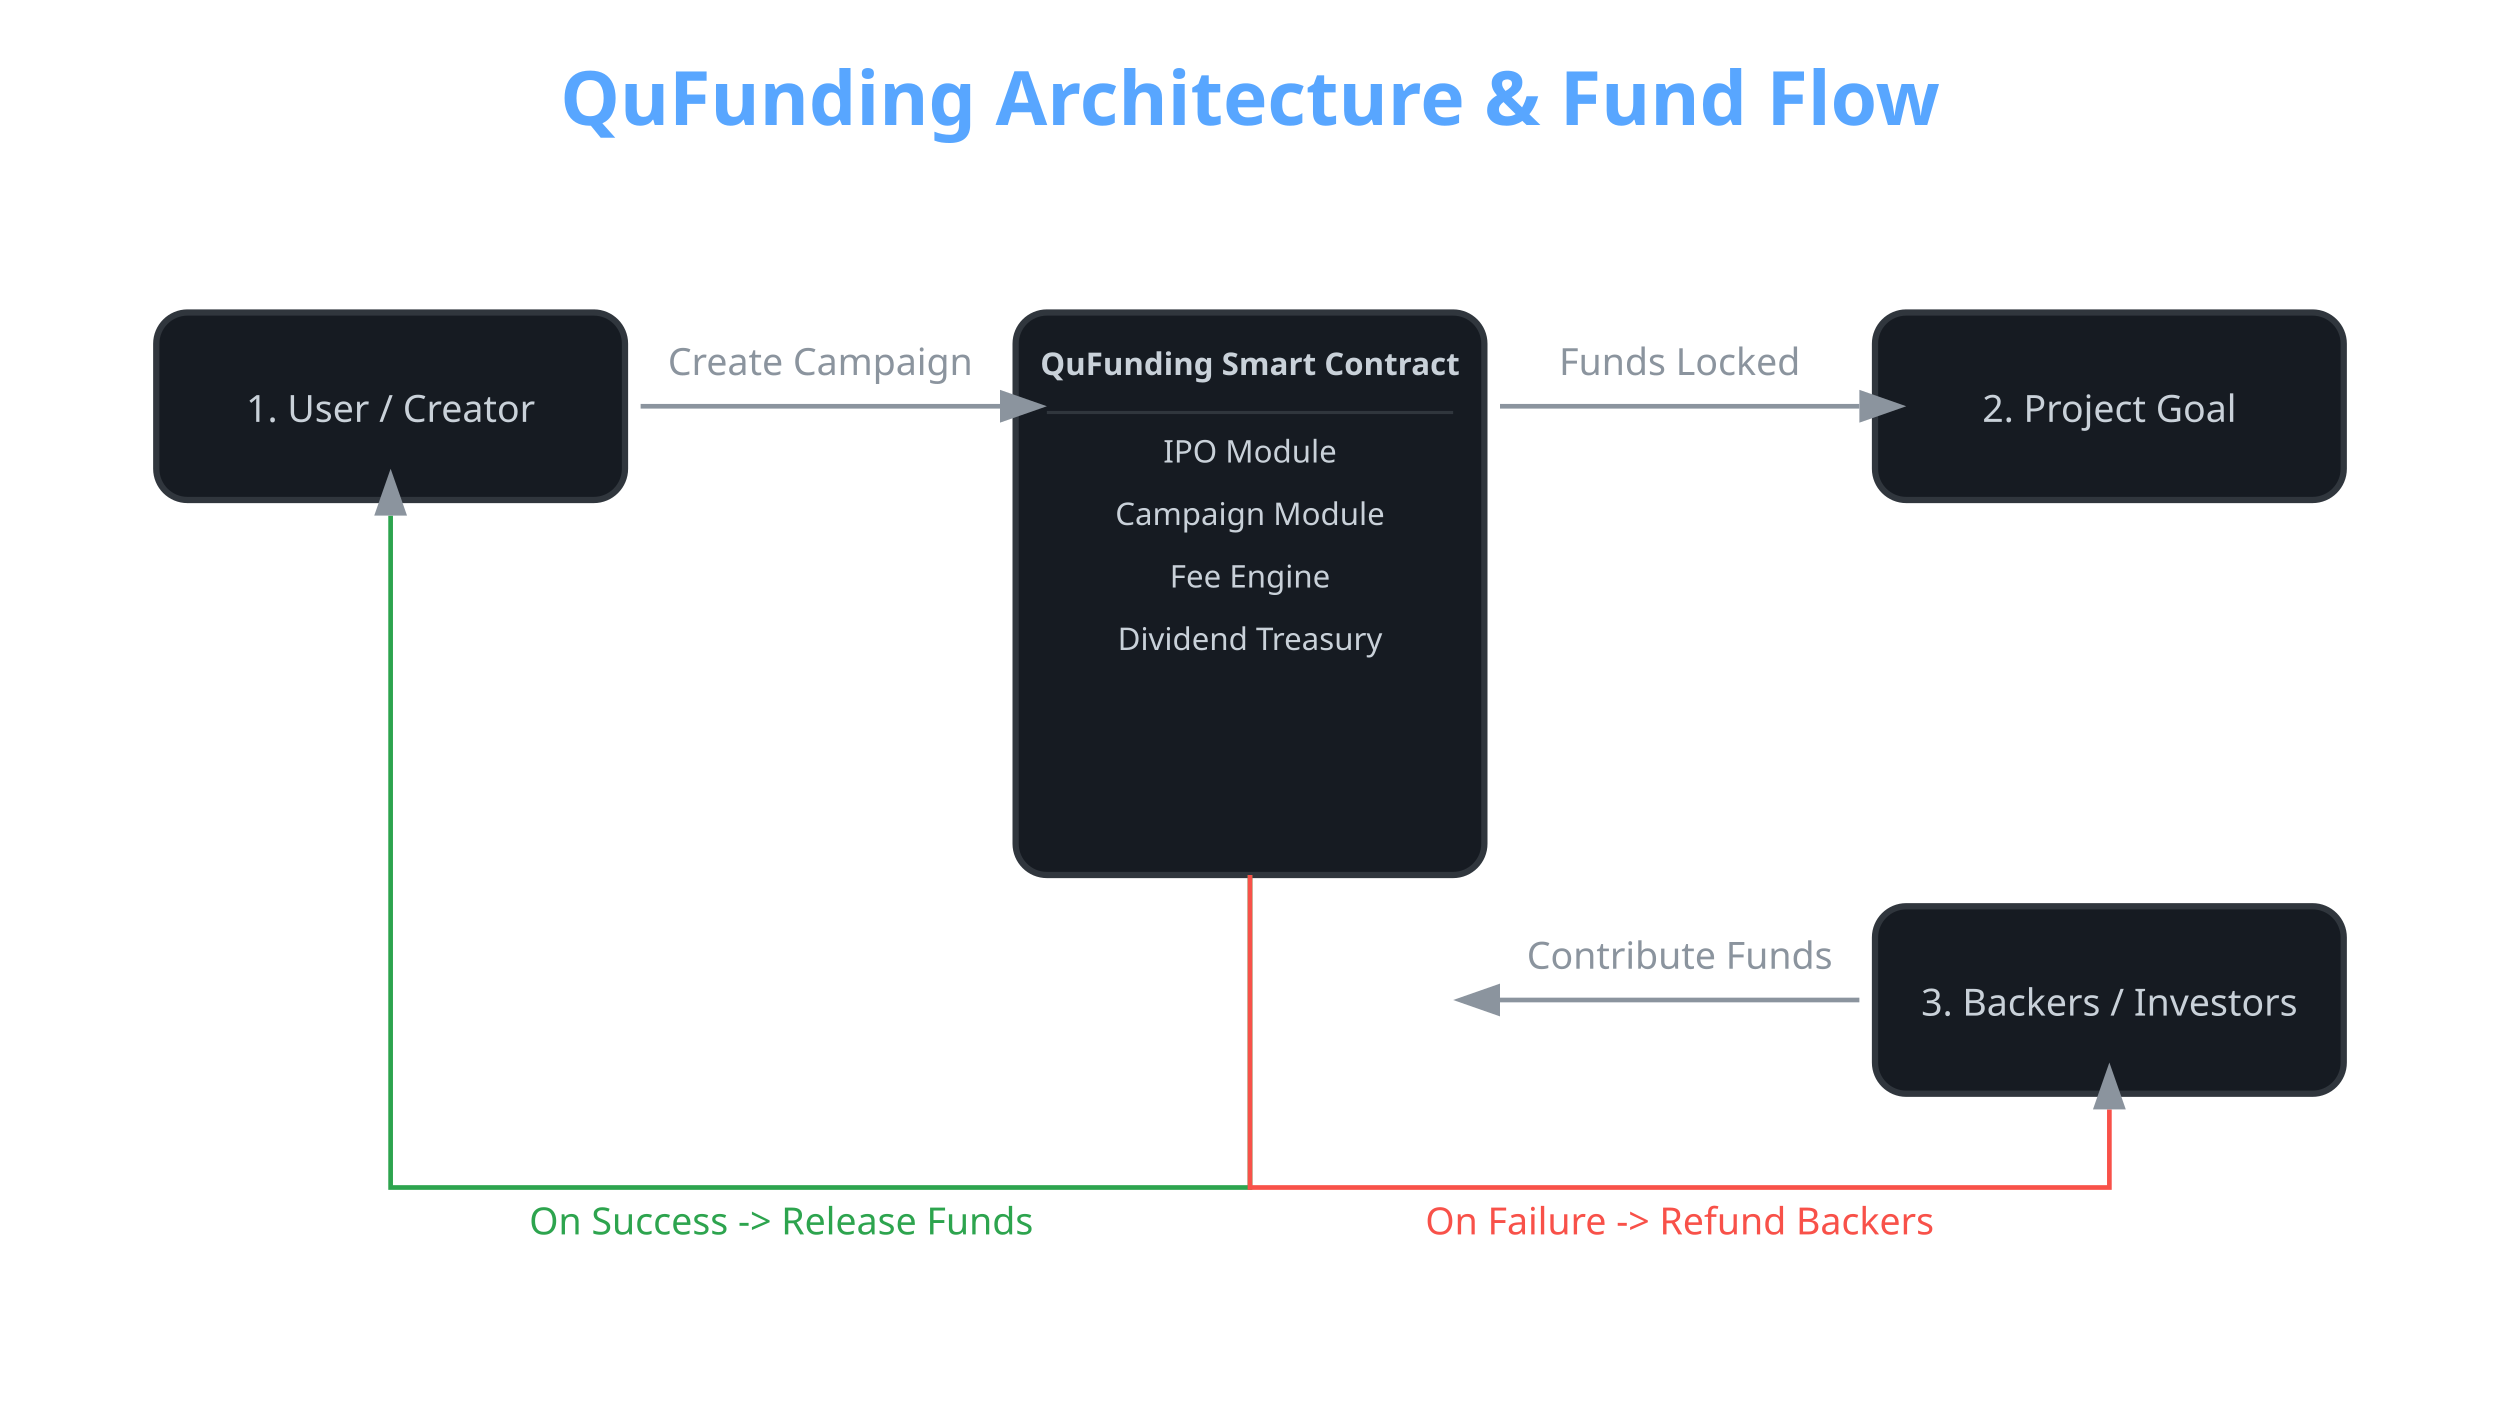
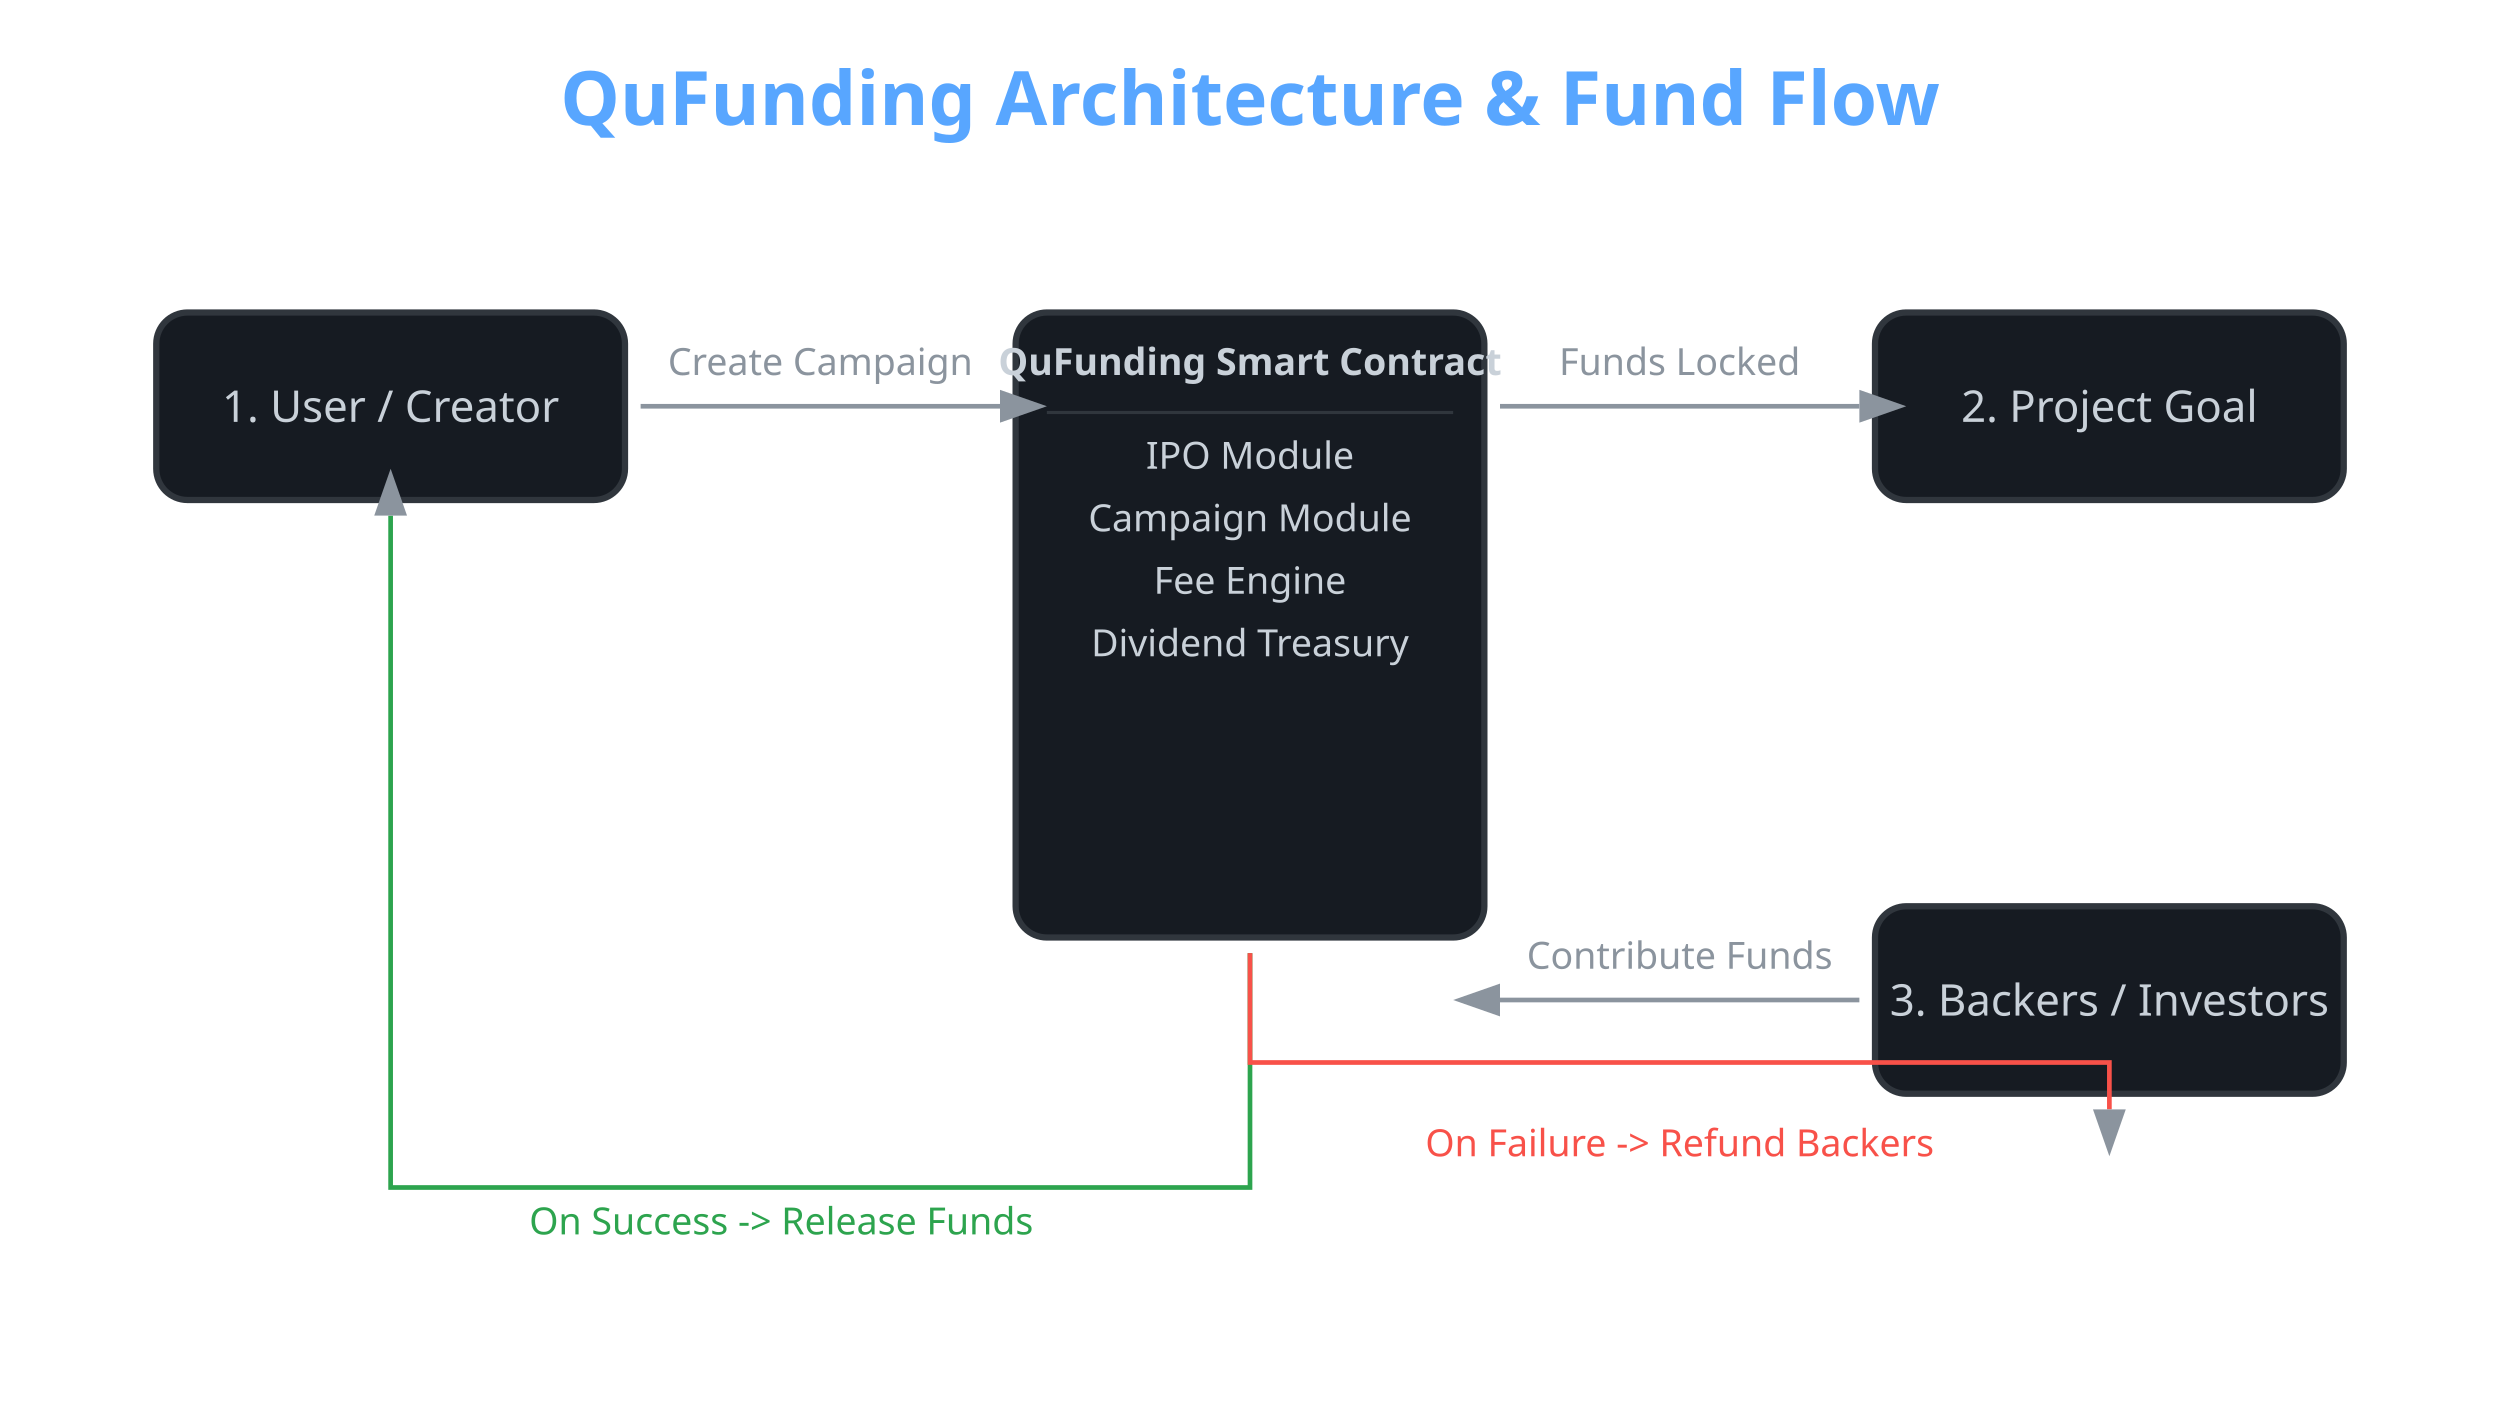
<svg xmlns="http://www.w3.org/2000/svg" width="800" height="450" viewBox="0 0 800 450" fill="none" style="background-color:#0D1117; color: #c9d1d9; font-family: sans-serif;">
  <text x="400" y="40" font-size="24" font-weight="bold" fill="#58a6ff" text-anchor="middle">QuFunding Architecture &amp; Fund Flow</text>
  <rect x="50" y="100" width="150" height="60" rx="10" stroke="#30363d" fill="#161b22" stroke-width="2" />
-   <text x="125" y="135" text-anchor="middle" fill="#c9d1d9">1. User / Creator</text>
-   <rect x="325" y="100" width="150" height="180" rx="10" stroke="#30363d" fill="#161b22" stroke-width="2" />
-   <text x="400" y="120" text-anchor="middle" font-size="10" font-weight="bold" fill="#c9d1d9">QuFunding Smart Contract</text>
+   <text x="125" y="135" font-size="14" text-anchor="middle" fill="#c9d1d9">1. User / Creator</text>
+   <rect x="325" y="100" width="150" height="200" rx="10" stroke="#30363d" fill="#161b22" stroke-width="2" />
+   <text x="400" y="120" text-anchor="middle" font-size="12" font-weight="bold" fill="#c9d1d9">QuFunding Smart Contract</text>
  <line x1="335" y1="132" x2="465" y2="132" stroke="#30363d" />
-   <text x="400" y="148" text-anchor="middle" font-size="10" fill="#c9d1d9">IPO Module</text>
-   <text x="400" y="168" text-anchor="middle" font-size="10" fill="#c9d1d9">Campaign Module</text>
-   <text x="400" y="188" text-anchor="middle" font-size="10" fill="#c9d1d9">Fee Engine</text>
-   <text x="400" y="208" text-anchor="middle" font-size="10" fill="#c9d1d9">Dividend Treasury</text>
+   <text x="400" y="150" text-anchor="middle" font-size="12" fill="#c9d1d9">IPO Module</text>
+   <text x="400" y="170" text-anchor="middle" font-size="12" fill="#c9d1d9">Campaign Module</text>
+   <text x="400" y="190" text-anchor="middle" font-size="12" fill="#c9d1d9">Fee Engine</text>
+   <text x="400" y="210" text-anchor="middle" font-size="12" fill="#c9d1d9">Dividend Treasury</text>
  <rect x="600" y="100" width="150" height="60" rx="10" stroke="#30363d" fill="#161b22" stroke-width="2" />
-   <text x="675" y="135" text-anchor="middle" fill="#c9d1d9">2. Project Goal</text>
+   <text x="675" y="135" font-size="14" text-anchor="middle" fill="#c9d1d9">2. Project Goal</text>
  <rect x="600" y="290" width="150" height="60" rx="10" stroke="#30363d" fill="#161b22" stroke-width="2" />
-   <text x="675" y="325" text-anchor="middle" fill="#c9d1d9">3. Backers / Investors</text>
+   <text x="675" y="325" font-size="14" text-anchor="middle" fill="#c9d1d9">3. Backers / Investors</text>
  <defs>
    <marker id="arrowhead" markerWidth="10" markerHeight="7" refX="0" refY="3.5" orient="auto">
      <polygon points="0 0, 10 3.5, 0 7" fill="#8b949e" />
    </marker>
  </defs>
  <path d="M 205,130 C 250,130 280,130 320,130" stroke="#8b949e" stroke-width="1.5" fill="none" marker-end="url(#arrowhead)" />
  <text x="262.5" y="120" font-size="12" text-anchor="middle" fill="#8b949e">Create Campaign</text>
  <path d="M 480,130 C 520,130 550,130 595,130" stroke="#8b949e" stroke-width="1.5" fill="none" marker-end="url(#arrowhead)" />
  <text x="537.5" y="120" font-size="12" text-anchor="middle" fill="#8b949e">Funds Locked</text>
  <path d="M 595,320 C 550,320 520,320 480,320" stroke="#8b949e" stroke-width="1.5" fill="none" marker-end="url(#arrowhead)" />
  <text x="537.5" y="310" font-size="12" text-anchor="middle" fill="#8b949e">Contribute Funds</text>
-   <path d="M 400,280 V 380 H 125 V 165" stroke="#2da44e" stroke-width="1.5" fill="none" marker-end="url(#arrowhead)" />
+   <path d="M 400,305 V 380 H 125 V 165" stroke="#2da44e" stroke-width="1.5" fill="none" marker-end="url(#arrowhead)" />
  <text x="250" y="395" font-size="12" text-anchor="middle" fill="#2da44e">On Success -&gt; Release Funds</text>
-   <path d="M 400,280 V 380 H 675 V 355" stroke="#f85149" stroke-width="1.5" fill="none" marker-end="url(#arrowhead)" />
-   <text x="537.5" y="395" font-size="12" text-anchor="middle" fill="#f85149">On Failure -&gt; Refund Backers</text>
+   <path d="M 400,305 V 340 H 675 V 355" stroke="#f85149" stroke-width="1.5" fill="none" marker-end="url(#arrowhead)" />
+   <text x="537.5" y="370" font-size="12" text-anchor="middle" fill="#f85149">On Failure -&gt; Refund Backers</text>
</svg>
